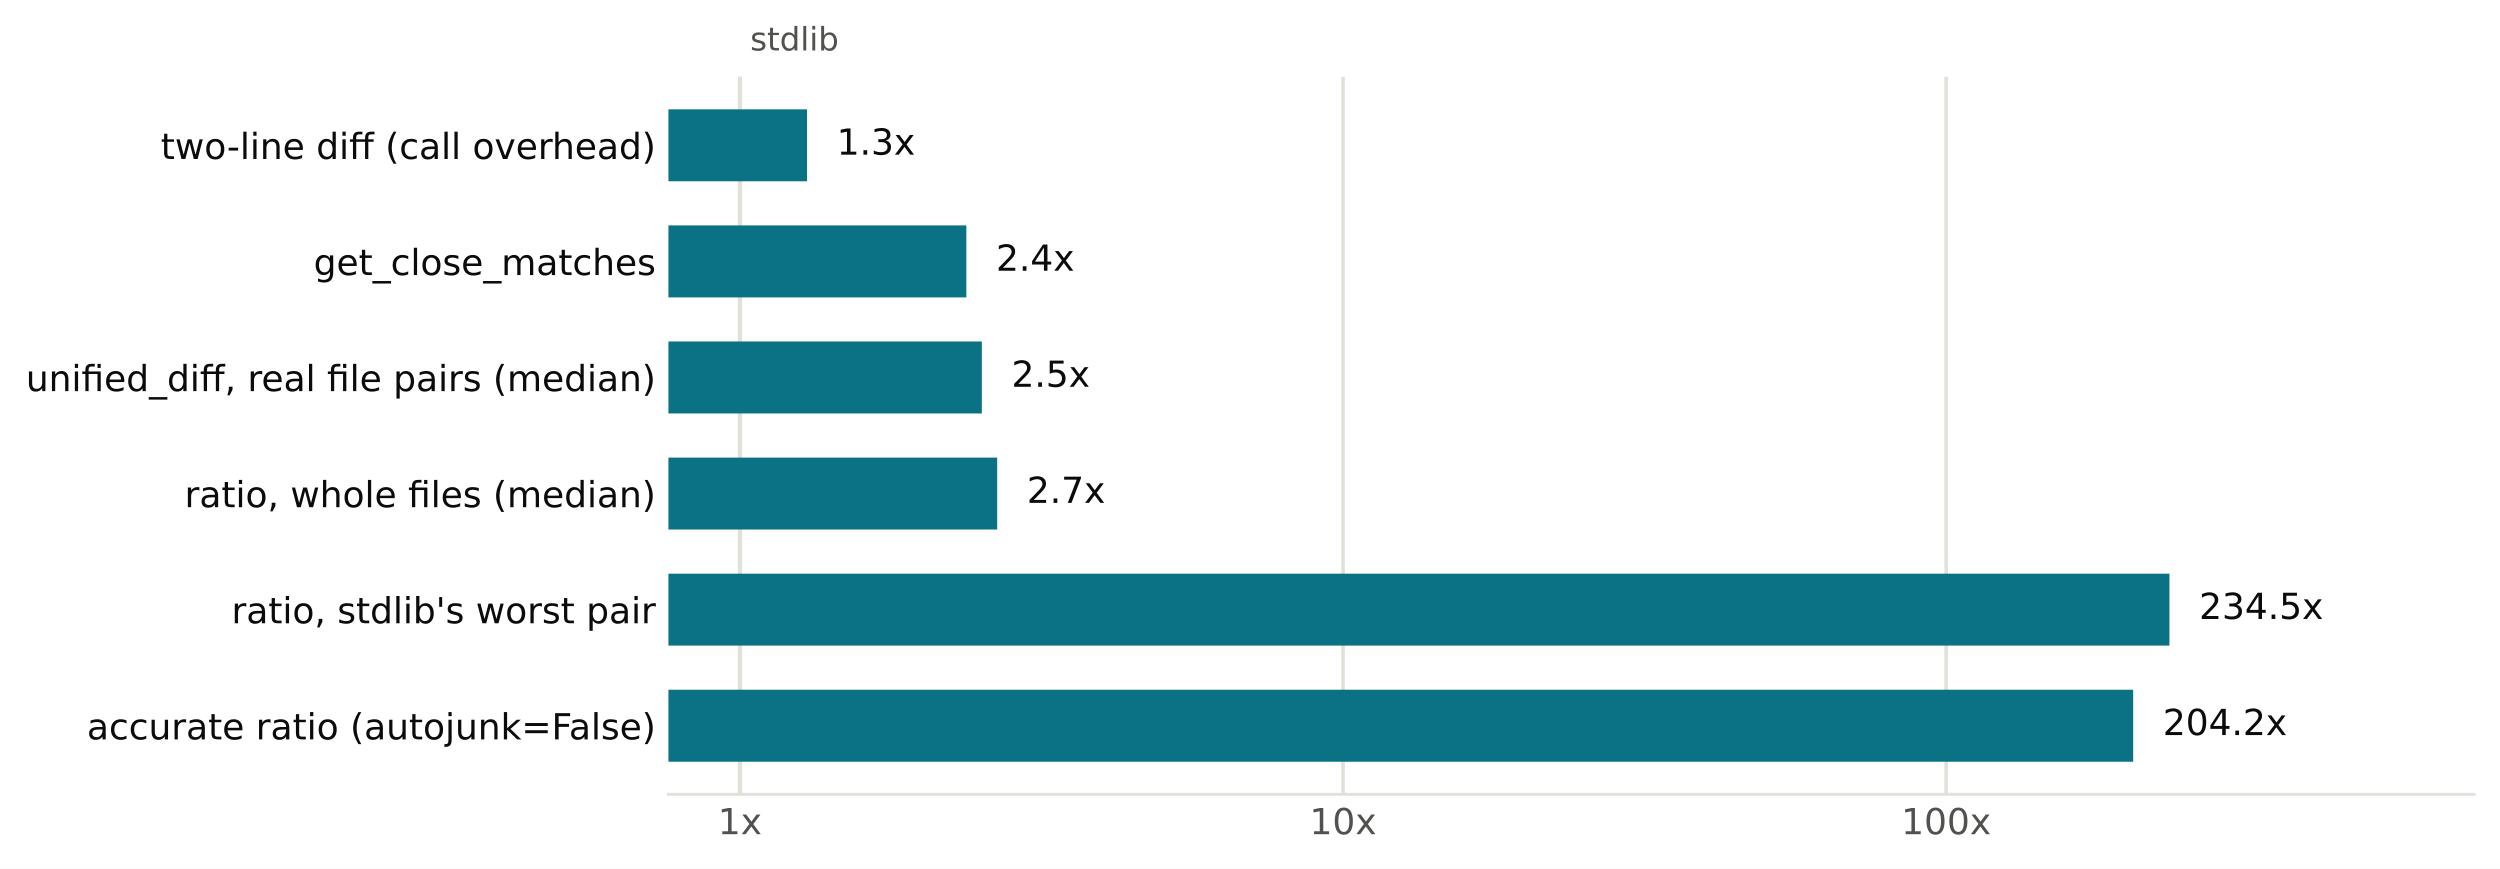
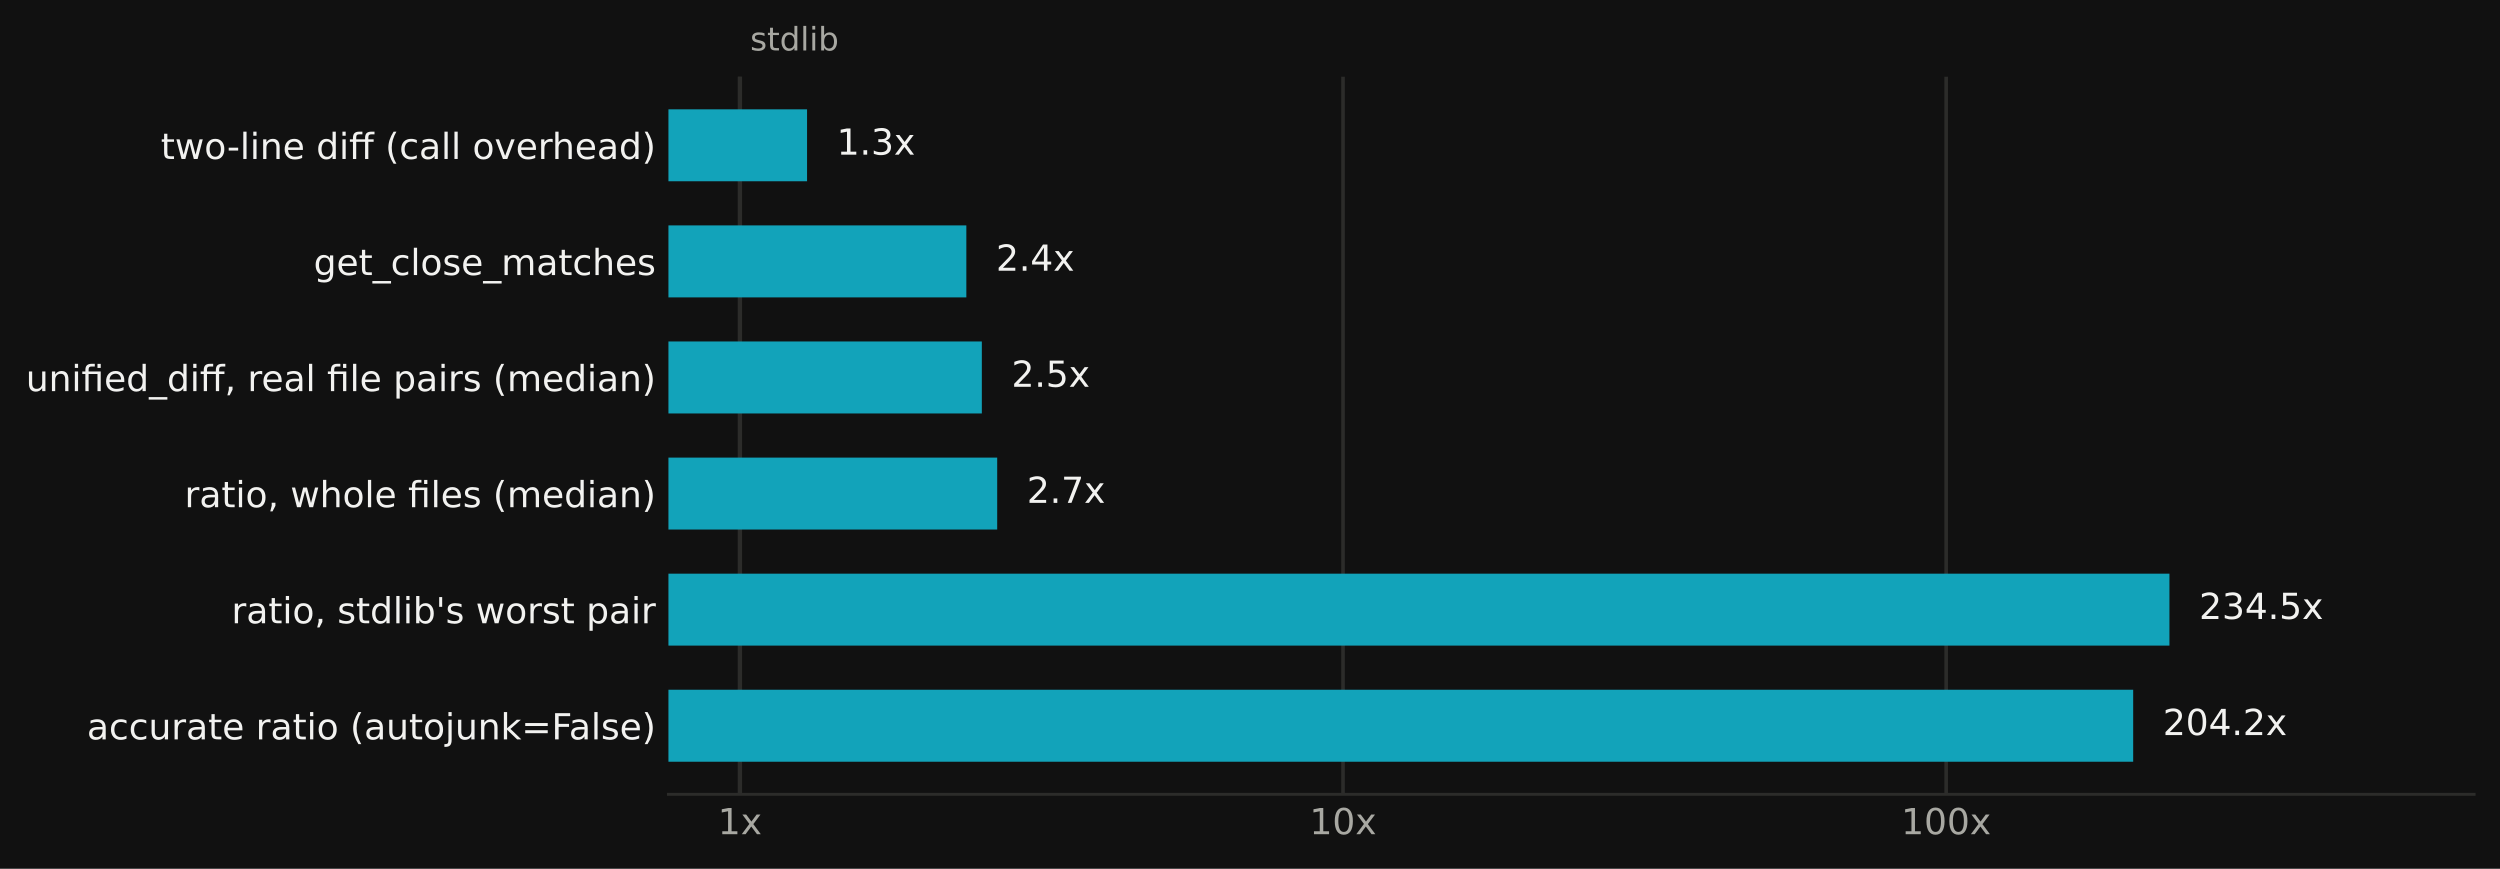
<svg xmlns="http://www.w3.org/2000/svg" xmlns:xlink="http://www.w3.org/1999/xlink" width="695.303pt" height="241.618pt" viewBox="0 0 695.303 241.618" version="1.1">
  <defs>
    <style type="text/css">*{stroke-linejoin: round; stroke-linecap: butt}</style>
  </defs>
  <g id="figure_1">
    <g id="patch_1">
-       <path d="M -0 241.618  L 695.303 241.618  L 695.303 0  L -0 0  z " style="fill: #ffffff" />
+       <path d="M -0 241.618  L 695.303 241.618  L 695.303 0  L -0 0  z " style="fill: #111111" />
    </g>
    <g id="axes_1">
      <g id="patch_2">
-         <path d="M 185.903 220.918  L 688.103 220.918  L 688.103 21.334  L 185.903 21.334  z " style="fill: #ffffff" />
+         <path d="M 185.903 220.918  L 688.103 220.918  L 688.103 21.334  L 185.903 21.334  z " style="fill: #111111" />
      </g>
      <g id="matplotlib.axis_1">
        <g id="xtick_1">
          <g id="line2d_1">
-             <path d="M 205.782 220.918  L 205.782 21.334  " clip-path="url(#p16077ed2a6)" style="fill: none; stroke: #e1e0d9; stroke-linecap: square" />
+             <path d="M 205.782 220.918  L 205.782 21.334  " clip-path="url(#p442c99be47)" style="fill: none; stroke: #2c2c2a; stroke-linecap: square" />
          </g>
          <g id="line2d_2" />
          <g id="text_1">
-             <g style="fill: #52514e" transform="translate(199.6418 232.0156) scale(0.1 -0.1)">
+             <g style="fill: #a8a8a2" transform="translate(199.6418 232.0156) scale(0.1 -0.1)">
              <defs>
                <path id="DejaVuSans-14" d="M 794 531  L 1825 531  L 1825 4091  L 703 3866  L 703 4441  L 1819 4666  L 2450 4666  L 2450 531  L 3481 531  L 3481 0  L 794 0  L 794 531  z " transform="scale(0.015625)" />
                <path id="DejaVuSans-5b" d="M 3513 3500  L 2247 1797  L 3578 0  L 2900 0  L 1881 1375  L 863 0  L 184 0  L 1544 1831  L 300 3500  L 978 3500  L 1906 2253  L 2834 3500  L 3513 3500  z " transform="scale(0.015625)" />
              </defs>
              <use xlink:href="#DejaVuSans-14" />
              <use xlink:href="#DejaVuSans-5b" transform="translate(63.625 0)" />
            </g>
          </g>
        </g>
        <g id="xtick_2">
          <g id="line2d_3">
-             <path d="M 373.524 220.918  L 373.524 21.334  " clip-path="url(#p16077ed2a6)" style="fill: none; stroke: #e1e0d9; stroke-linecap: square" />
+             <path d="M 373.524 220.918  L 373.524 21.334  " clip-path="url(#p442c99be47)" style="fill: none; stroke: #2c2c2a; stroke-linecap: square" />
          </g>
          <g id="line2d_4" />
          <g id="text_2">
-             <g style="fill: #52514e" transform="translate(364.2024 232.0156) scale(0.1 -0.1)">
+             <g style="fill: #a8a8a2" transform="translate(364.2024 232.0156) scale(0.1 -0.1)">
              <defs>
                <path id="DejaVuSans-13" d="M 2034 4250  Q 1547 4250 1301 3770  Q 1056 3291 1056 2328  Q 1056 1369 1301 889  Q 1547 409 2034 409  Q 2525 409 2770 889  Q 3016 1369 3016 2328  Q 3016 3291 2770 3770  Q 2525 4250 2034 4250  z M 2034 4750  Q 2819 4750 3233 4129  Q 3647 3509 3647 2328  Q 3647 1150 3233 529  Q 2819 -91 2034 -91  Q 1250 -91 836 529  Q 422 1150 422 2328  Q 422 3509 836 4129  Q 1250 4750 2034 4750  z " transform="scale(0.015625)" />
              </defs>
              <use xlink:href="#DejaVuSans-14" />
              <use xlink:href="#DejaVuSans-13" transform="translate(63.625 0)" />
              <use xlink:href="#DejaVuSans-5b" transform="translate(127.25 0)" />
            </g>
          </g>
        </g>
        <g id="xtick_3">
          <g id="line2d_5">
-             <path d="M 541.266 220.918  L 541.266 21.334  " clip-path="url(#p16077ed2a6)" style="fill: none; stroke: #e1e0d9; stroke-linecap: square" />
+             <path d="M 541.266 220.918  L 541.266 21.334  " clip-path="url(#p442c99be47)" style="fill: none; stroke: #2c2c2a; stroke-linecap: square" />
          </g>
          <g id="line2d_6" />
          <g id="text_3">
-             <g style="fill: #52514e" transform="translate(528.763 232.0156) scale(0.1 -0.1)">
+             <g style="fill: #a8a8a2" transform="translate(528.763 232.0156) scale(0.1 -0.1)">
              <use xlink:href="#DejaVuSans-14" />
              <use xlink:href="#DejaVuSans-13" transform="translate(63.625 0)" />
              <use xlink:href="#DejaVuSans-13" transform="translate(127.25 0)" />
              <use xlink:href="#DejaVuSans-5b" transform="translate(190.875 0)" />
            </g>
          </g>
        </g>
      </g>
      <g id="matplotlib.axis_2">
        <g id="ytick_1">
          <g id="line2d_7" />
          <g id="text_4">
-             <g style="fill: #0b0b0b" transform="translate(24.18125 205.6369) scale(0.1 -0.1)">
+             <g style="fill: #f2f2f0" transform="translate(24.18125 205.6369) scale(0.1 -0.1)">
              <defs>
                <path id="DejaVuSans-44" d="M 2194 1759  Q 1497 1759 1228 1600  Q 959 1441 959 1056  Q 959 750 1161 570  Q 1363 391 1709 391  Q 2188 391 2477 730  Q 2766 1069 2766 1631  L 2766 1759  L 2194 1759  z M 3341 1997  L 3341 0  L 2766 0  L 2766 531  Q 2569 213 2275 61  Q 1981 -91 1556 -91  Q 1019 -91 701 211  Q 384 513 384 1019  Q 384 1609 779 1909  Q 1175 2209 1959 2209  L 2766 2209  L 2766 2266  Q 2766 2663 2505 2880  Q 2244 3097 1772 3097  Q 1472 3097 1187 3025  Q 903 2953 641 2809  L 641 3341  Q 956 3463 1253 3523  Q 1550 3584 1831 3584  Q 2591 3584 2966 3190  Q 3341 2797 3341 1997  z " transform="scale(0.015625)" />
                <path id="DejaVuSans-46" d="M 3122 3366  L 3122 2828  Q 2878 2963 2633 3030  Q 2388 3097 2138 3097  Q 1578 3097 1268 2742  Q 959 2388 959 1747  Q 959 1106 1268 751  Q 1578 397 2138 397  Q 2388 397 2633 464  Q 2878 531 3122 666  L 3122 134  Q 2881 22 2623 -34  Q 2366 -91 2075 -91  Q 1284 -91 818 406  Q 353 903 353 1747  Q 353 2603 823 3093  Q 1294 3584 2113 3584  Q 2378 3584 2631 3529  Q 2884 3475 3122 3366  z " transform="scale(0.015625)" />
                <path id="DejaVuSans-58" d="M 544 1381  L 544 3500  L 1119 3500  L 1119 1403  Q 1119 906 1312 657  Q 1506 409 1894 409  Q 2359 409 2629 706  Q 2900 1003 2900 1516  L 2900 3500  L 3475 3500  L 3475 0  L 2900 0  L 2900 538  Q 2691 219 2414 64  Q 2138 -91 1772 -91  Q 1169 -91 856 284  Q 544 659 544 1381  z M 1991 3584  L 1991 3584  z " transform="scale(0.015625)" />
                <path id="DejaVuSans-55" d="M 2631 2963  Q 2534 3019 2420 3045  Q 2306 3072 2169 3072  Q 1681 3072 1420 2755  Q 1159 2438 1159 1844  L 1159 0  L 581 0  L 581 3500  L 1159 3500  L 1159 2956  Q 1341 3275 1631 3429  Q 1922 3584 2338 3584  Q 2397 3584 2469 3576  Q 2541 3569 2628 3553  L 2631 2963  z " transform="scale(0.015625)" />
                <path id="DejaVuSans-57" d="M 1172 4494  L 1172 3500  L 2356 3500  L 2356 3053  L 1172 3053  L 1172 1153  Q 1172 725 1289 603  Q 1406 481 1766 481  L 2356 481  L 2356 0  L 1766 0  Q 1100 0 847 248  Q 594 497 594 1153  L 594 3053  L 172 3053  L 172 3500  L 594 3500  L 594 4494  L 1172 4494  z " transform="scale(0.015625)" />
                <path id="DejaVuSans-48" d="M 3597 1894  L 3597 1613  L 953 1613  Q 991 1019 1311 708  Q 1631 397 2203 397  Q 2534 397 2845 478  Q 3156 559 3463 722  L 3463 178  Q 3153 47 2828 -22  Q 2503 -91 2169 -91  Q 1331 -91 842 396  Q 353 884 353 1716  Q 353 2575 817 3079  Q 1281 3584 2069 3584  Q 2775 3584 3186 3129  Q 3597 2675 3597 1894  z M 3022 2063  Q 3016 2534 2758 2815  Q 2500 3097 2075 3097  Q 1594 3097 1305 2825  Q 1016 2553 972 2059  L 3022 2063  z " transform="scale(0.015625)" />
                <path id="DejaVuSans-3" transform="scale(0.015625)" />
                <path id="DejaVuSans-4c" d="M 603 3500  L 1178 3500  L 1178 0  L 603 0  L 603 3500  z M 603 4863  L 1178 4863  L 1178 4134  L 603 4134  L 603 4863  z " transform="scale(0.015625)" />
                <path id="DejaVuSans-52" d="M 1959 3097  Q 1497 3097 1228 2736  Q 959 2375 959 1747  Q 959 1119 1226 758  Q 1494 397 1959 397  Q 2419 397 2687 759  Q 2956 1122 2956 1747  Q 2956 2369 2687 2733  Q 2419 3097 1959 3097  z M 1959 3584  Q 2709 3584 3137 3096  Q 3566 2609 3566 1747  Q 3566 888 3137 398  Q 2709 -91 1959 -91  Q 1206 -91 779 398  Q 353 888 353 1747  Q 353 2609 779 3096  Q 1206 3584 1959 3584  z " transform="scale(0.015625)" />
                <path id="DejaVuSans-b" d="M 1984 4856  Q 1566 4138 1362 3434  Q 1159 2731 1159 2009  Q 1159 1288 1364 580  Q 1569 -128 1984 -844  L 1484 -844  Q 1016 -109 783 600  Q 550 1309 550 2009  Q 550 2706 781 3412  Q 1013 4119 1484 4856  L 1984 4856  z " transform="scale(0.015625)" />
                <path id="DejaVuSans-4d" d="M 603 3500  L 1178 3500  L 1178 -63  Q 1178 -731 923 -1031  Q 669 -1331 103 -1331  L -116 -1331  L -116 -844  L 38 -844  Q 366 -844 484 -692  Q 603 -541 603 -63  L 603 3500  z M 603 4863  L 1178 4863  L 1178 4134  L 603 4134  L 603 4863  z " transform="scale(0.015625)" />
                <path id="DejaVuSans-51" d="M 3513 2113  L 3513 0  L 2938 0  L 2938 2094  Q 2938 2591 2744 2837  Q 2550 3084 2163 3084  Q 1697 3084 1428 2787  Q 1159 2491 1159 1978  L 1159 0  L 581 0  L 581 3500  L 1159 3500  L 1159 2956  Q 1366 3272 1645 3428  Q 1925 3584 2291 3584  Q 2894 3584 3203 3211  Q 3513 2838 3513 2113  z " transform="scale(0.015625)" />
                <path id="DejaVuSans-4e" d="M 581 4863  L 1159 4863  L 1159 1991  L 2875 3500  L 3609 3500  L 1753 1863  L 3688 0  L 2938 0  L 1159 1709  L 1159 0  L 581 0  L 581 4863  z " transform="scale(0.015625)" />
                <path id="DejaVuSans-20" d="M 678 2906  L 4684 2906  L 4684 2381  L 678 2381  L 678 2906  z M 678 1631  L 4684 1631  L 4684 1100  L 678 1100  L 678 1631  z " transform="scale(0.015625)" />
                <path id="DejaVuSans-29" d="M 628 4666  L 3309 4666  L 3309 4134  L 1259 4134  L 1259 2759  L 3109 2759  L 3109 2228  L 1259 2228  L 1259 0  L 628 0  L 628 4666  z " transform="scale(0.015625)" />
                <path id="DejaVuSans-4f" d="M 603 4863  L 1178 4863  L 1178 0  L 603 0  L 603 4863  z " transform="scale(0.015625)" />
                <path id="DejaVuSans-56" d="M 2834 3397  L 2834 2853  Q 2591 2978 2328 3040  Q 2066 3103 1784 3103  Q 1356 3103 1142 2972  Q 928 2841 928 2578  Q 928 2378 1081 2264  Q 1234 2150 1697 2047  L 1894 2003  Q 2506 1872 2764 1633  Q 3022 1394 3022 966  Q 3022 478 2636 193  Q 2250 -91 1575 -91  Q 1294 -91 989 -36  Q 684 19 347 128  L 347 722  Q 666 556 975 473  Q 1284 391 1588 391  Q 1994 391 2212 530  Q 2431 669 2431 922  Q 2431 1156 2273 1281  Q 2116 1406 1581 1522  L 1381 1569  Q 847 1681 609 1914  Q 372 2147 372 2553  Q 372 3047 722 3315  Q 1072 3584 1716 3584  Q 2034 3584 2315 3537  Q 2597 3491 2834 3397  z " transform="scale(0.015625)" />
                <path id="DejaVuSans-c" d="M 513 4856  L 1013 4856  Q 1481 4119 1714 3412  Q 1947 2706 1947 2009  Q 1947 1309 1714 600  Q 1481 -109 1013 -844  L 513 -844  Q 928 -128 1133 580  Q 1338 1288 1338 2009  Q 1338 2731 1133 3434  Q 928 4138 513 4856  z " transform="scale(0.015625)" />
              </defs>
              <use xlink:href="#DejaVuSans-44" />
              <use xlink:href="#DejaVuSans-46" transform="translate(61.28125 0)" />
              <use xlink:href="#DejaVuSans-46" transform="translate(116.2656 0)" />
              <use xlink:href="#DejaVuSans-58" transform="translate(171.25 0)" />
              <use xlink:href="#DejaVuSans-55" transform="translate(234.625 0)" />
              <use xlink:href="#DejaVuSans-44" transform="translate(275.7344 0)" />
              <use xlink:href="#DejaVuSans-57" transform="translate(337.0156 0)" />
              <use xlink:href="#DejaVuSans-48" transform="translate(376.2188 0)" />
              <use xlink:href="#DejaVuSans-3" transform="translate(437.75 0)" />
              <use xlink:href="#DejaVuSans-55" transform="translate(469.5312 0)" />
              <use xlink:href="#DejaVuSans-44" transform="translate(510.6406 0)" />
              <use xlink:href="#DejaVuSans-57" transform="translate(571.9219 0)" />
              <use xlink:href="#DejaVuSans-4c" transform="translate(611.125 0)" />
              <use xlink:href="#DejaVuSans-52" transform="translate(638.9062 0)" />
              <use xlink:href="#DejaVuSans-3" transform="translate(700.0938 0)" />
              <use xlink:href="#DejaVuSans-b" transform="translate(731.875 0)" />
              <use xlink:href="#DejaVuSans-44" transform="translate(770.8906 0)" />
              <use xlink:href="#DejaVuSans-58" transform="translate(832.1719 0)" />
              <use xlink:href="#DejaVuSans-57" transform="translate(895.5469 0)" />
              <use xlink:href="#DejaVuSans-52" transform="translate(934.75 0)" />
              <use xlink:href="#DejaVuSans-4d" transform="translate(995.9375 0)" />
              <use xlink:href="#DejaVuSans-58" transform="translate(1023.719 0)" />
              <use xlink:href="#DejaVuSans-51" transform="translate(1087.094 0)" />
              <use xlink:href="#DejaVuSans-4e" transform="translate(1150.469 0)" />
              <use xlink:href="#DejaVuSans-20" transform="translate(1208.375 0)" />
              <use xlink:href="#DejaVuSans-29" transform="translate(1292.172 0)" />
              <use xlink:href="#DejaVuSans-44" transform="translate(1340.516 0)" />
              <use xlink:href="#DejaVuSans-4f" transform="translate(1401.797 0)" />
              <use xlink:href="#DejaVuSans-56" transform="translate(1429.578 0)" />
              <use xlink:href="#DejaVuSans-48" transform="translate(1481.672 0)" />
              <use xlink:href="#DejaVuSans-c" transform="translate(1543.203 0)" />
            </g>
          </g>
        </g>
        <g id="ytick_2">
          <g id="line2d_8" />
          <g id="text_5">
-             <g style="fill: #0b0b0b" transform="translate(64.39062 173.3522) scale(0.1 -0.1)">
+             <g style="fill: #f2f2f0" transform="translate(64.39062 173.3522) scale(0.1 -0.1)">
              <defs>
                <path id="DejaVuSans-f" d="M 750 794  L 1409 794  L 1409 256  L 897 -744  L 494 -744  L 750 256  L 750 794  z " transform="scale(0.015625)" />
                <path id="DejaVuSans-47" d="M 2906 2969  L 2906 4863  L 3481 4863  L 3481 0  L 2906 0  L 2906 525  Q 2725 213 2448 61  Q 2172 -91 1784 -91  Q 1150 -91 751 415  Q 353 922 353 1747  Q 353 2572 751 3078  Q 1150 3584 1784 3584  Q 2172 3584 2448 3432  Q 2725 3281 2906 2969  z M 947 1747  Q 947 1113 1208 752  Q 1469 391 1925 391  Q 2381 391 2643 752  Q 2906 1113 2906 1747  Q 2906 2381 2643 2742  Q 2381 3103 1925 3103  Q 1469 3103 1208 2742  Q 947 2381 947 1747  z " transform="scale(0.015625)" />
                <path id="DejaVuSans-45" d="M 3116 1747  Q 3116 2381 2855 2742  Q 2594 3103 2138 3103  Q 1681 3103 1420 2742  Q 1159 2381 1159 1747  Q 1159 1113 1420 752  Q 1681 391 2138 391  Q 2594 391 2855 752  Q 3116 1113 3116 1747  z M 1159 2969  Q 1341 3281 1617 3432  Q 1894 3584 2278 3584  Q 2916 3584 3314 3078  Q 3713 2572 3713 1747  Q 3713 922 3314 415  Q 2916 -91 2278 -91  Q 1894 -91 1617 61  Q 1341 213 1159 525  L 1159 0  L 581 0  L 581 4863  L 1159 4863  L 1159 2969  z " transform="scale(0.015625)" />
                <path id="DejaVuSans-a" d="M 1147 4666  L 1147 2931  L 616 2931  L 616 4666  L 1147 4666  z " transform="scale(0.015625)" />
                <path id="DejaVuSans-5a" d="M 269 3500  L 844 3500  L 1563 769  L 2278 3500  L 2956 3500  L 3675 769  L 4391 3500  L 4966 3500  L 4050 0  L 3372 0  L 2619 2869  L 1863 0  L 1184 0  L 269 3500  z " transform="scale(0.015625)" />
                <path id="DejaVuSans-53" d="M 1159 525  L 1159 -1331  L 581 -1331  L 581 3500  L 1159 3500  L 1159 2969  Q 1341 3281 1617 3432  Q 1894 3584 2278 3584  Q 2916 3584 3314 3078  Q 3713 2572 3713 1747  Q 3713 922 3314 415  Q 2916 -91 2278 -91  Q 1894 -91 1617 61  Q 1341 213 1159 525  z M 3116 1747  Q 3116 2381 2855 2742  Q 2594 3103 2138 3103  Q 1681 3103 1420 2742  Q 1159 2381 1159 1747  Q 1159 1113 1420 752  Q 1681 391 2138 391  Q 2594 391 2855 752  Q 3116 1113 3116 1747  z " transform="scale(0.015625)" />
              </defs>
              <use xlink:href="#DejaVuSans-55" />
              <use xlink:href="#DejaVuSans-44" transform="translate(41.10938 0)" />
              <use xlink:href="#DejaVuSans-57" transform="translate(102.3906 0)" />
              <use xlink:href="#DejaVuSans-4c" transform="translate(141.5938 0)" />
              <use xlink:href="#DejaVuSans-52" transform="translate(169.375 0)" />
              <use xlink:href="#DejaVuSans-f" transform="translate(230.5625 0)" />
              <use xlink:href="#DejaVuSans-3" transform="translate(262.3438 0)" />
              <use xlink:href="#DejaVuSans-56" transform="translate(294.125 0)" />
              <use xlink:href="#DejaVuSans-57" transform="translate(346.2188 0)" />
              <use xlink:href="#DejaVuSans-47" transform="translate(385.4219 0)" />
              <use xlink:href="#DejaVuSans-4f" transform="translate(448.9062 0)" />
              <use xlink:href="#DejaVuSans-4c" transform="translate(476.6875 0)" />
              <use xlink:href="#DejaVuSans-45" transform="translate(504.4688 0)" />
              <use xlink:href="#DejaVuSans-a" transform="translate(567.9531 0)" />
              <use xlink:href="#DejaVuSans-56" transform="translate(595.4375 0)" />
              <use xlink:href="#DejaVuSans-3" transform="translate(647.5312 0)" />
              <use xlink:href="#DejaVuSans-5a" transform="translate(679.3125 0)" />
              <use xlink:href="#DejaVuSans-52" transform="translate(761.0938 0)" />
              <use xlink:href="#DejaVuSans-55" transform="translate(822.2812 0)" />
              <use xlink:href="#DejaVuSans-56" transform="translate(863.3906 0)" />
              <use xlink:href="#DejaVuSans-57" transform="translate(915.4844 0)" />
              <use xlink:href="#DejaVuSans-3" transform="translate(954.6875 0)" />
              <use xlink:href="#DejaVuSans-53" transform="translate(986.4688 0)" />
              <use xlink:href="#DejaVuSans-44" transform="translate(1049.953 0)" />
              <use xlink:href="#DejaVuSans-4c" transform="translate(1111.234 0)" />
              <use xlink:href="#DejaVuSans-55" transform="translate(1139.016 0)" />
            </g>
          </g>
        </g>
        <g id="ytick_3">
          <g id="line2d_9" />
          <g id="text_6">
-             <g style="fill: #0b0b0b" transform="translate(51.34063 141.0675) scale(0.1 -0.1)">
+             <g style="fill: #f2f2f0" transform="translate(51.34063 141.0675) scale(0.1 -0.1)">
              <defs>
                <path id="DejaVuSans-4b" d="M 3513 2113  L 3513 0  L 2938 0  L 2938 2094  Q 2938 2591 2744 2837  Q 2550 3084 2163 3084  Q 1697 3084 1428 2787  Q 1159 2491 1159 1978  L 1159 0  L 581 0  L 581 4863  L 1159 4863  L 1159 2956  Q 1366 3272 1645 3428  Q 1925 3584 2291 3584  Q 2894 3584 3203 3211  Q 3513 2838 3513 2113  z " transform="scale(0.015625)" />
                <path id="DejaVuSans-13af" d="M 3431 3500  L 3431 0  L 2853 0  L 2853 3053  L 1275 3053  L 1275 0  L 697 0  L 697 3053  L 147 3053  L 147 3500  L 697 3500  L 697 3744  Q 697 4316 967 4589  Q 1238 4863 1797 4863  L 2375 4863  L 2375 4384  L 1825 4384  Q 1516 4384 1395 4259  Q 1275 4134 1275 3809  L 1275 3500  L 3431 3500  z M 2853 4856  L 3431 4856  L 3431 4128  L 2853 4128  L 2853 4856  z " transform="scale(0.015625)" />
                <path id="DejaVuSans-50" d="M 3328 2828  Q 3544 3216 3844 3400  Q 4144 3584 4550 3584  Q 5097 3584 5394 3201  Q 5691 2819 5691 2113  L 5691 0  L 5113 0  L 5113 2094  Q 5113 2597 4934 2840  Q 4756 3084 4391 3084  Q 3944 3084 3684 2787  Q 3425 2491 3425 1978  L 3425 0  L 2847 0  L 2847 2094  Q 2847 2600 2669 2842  Q 2491 3084 2119 3084  Q 1678 3084 1418 2786  Q 1159 2488 1159 1978  L 1159 0  L 581 0  L 581 3500  L 1159 3500  L 1159 2956  Q 1356 3278 1631 3431  Q 1906 3584 2284 3584  Q 2666 3584 2933 3390  Q 3200 3197 3328 2828  z " transform="scale(0.015625)" />
              </defs>
              <use xlink:href="#DejaVuSans-55" />
              <use xlink:href="#DejaVuSans-44" transform="translate(41.10938 0)" />
              <use xlink:href="#DejaVuSans-57" transform="translate(102.3906 0)" />
              <use xlink:href="#DejaVuSans-4c" transform="translate(141.5938 0)" />
              <use xlink:href="#DejaVuSans-52" transform="translate(169.375 0)" />
              <use xlink:href="#DejaVuSans-f" transform="translate(230.5625 0)" />
              <use xlink:href="#DejaVuSans-3" transform="translate(262.3438 0)" />
              <use xlink:href="#DejaVuSans-5a" transform="translate(294.125 0)" />
              <use xlink:href="#DejaVuSans-4b" transform="translate(375.9062 0)" />
              <use xlink:href="#DejaVuSans-52" transform="translate(439.2812 0)" />
              <use xlink:href="#DejaVuSans-4f" transform="translate(500.4688 0)" />
              <use xlink:href="#DejaVuSans-48" transform="translate(528.25 0)" />
              <use xlink:href="#DejaVuSans-3" transform="translate(589.7812 0)" />
              <use xlink:href="#DejaVuSans-13af" transform="translate(621.5625 0)" />
              <use xlink:href="#DejaVuSans-4f" transform="translate(684.5469 0)" />
              <use xlink:href="#DejaVuSans-48" transform="translate(712.3281 0)" />
              <use xlink:href="#DejaVuSans-56" transform="translate(773.8594 0)" />
              <use xlink:href="#DejaVuSans-3" transform="translate(825.9531 0)" />
              <use xlink:href="#DejaVuSans-b" transform="translate(857.7344 0)" />
              <use xlink:href="#DejaVuSans-50" transform="translate(896.75 0)" />
              <use xlink:href="#DejaVuSans-48" transform="translate(994.1562 0)" />
              <use xlink:href="#DejaVuSans-47" transform="translate(1055.688 0)" />
              <use xlink:href="#DejaVuSans-4c" transform="translate(1119.172 0)" />
              <use xlink:href="#DejaVuSans-44" transform="translate(1146.953 0)" />
              <use xlink:href="#DejaVuSans-51" transform="translate(1208.234 0)" />
              <use xlink:href="#DejaVuSans-c" transform="translate(1271.609 0)" />
            </g>
          </g>
        </g>
        <g id="ytick_4">
          <g id="line2d_10" />
          <g id="text_7">
-             <g style="fill: #0b0b0b" transform="translate(7.2 108.7828) scale(0.1 -0.1)">
+             <g style="fill: #f2f2f0" transform="translate(7.2 108.7828) scale(0.1 -0.1)">
              <defs>
                <path id="DejaVuSans-42" d="M 3263 -1063  L 3263 -1509  L -63 -1509  L -63 -1063  L 3263 -1063  z " transform="scale(0.015625)" />
                <path id="DejaVuSans-13ae" d="M 4531 4863  L 4531 4384  L 3981 4384  Q 3672 4384 3551 4259  Q 3431 4134 3431 3809  L 3431 3500  L 4378 3500  L 4378 3053  L 3431 3053  L 3431 0  L 2853 0  L 2853 3053  L 1275 3053  L 1275 0  L 697 0  L 697 3053  L 147 3053  L 147 3500  L 697 3500  L 697 3744  Q 697 4328 969 4595  Q 1241 4863 1831 4863  L 2375 4863  L 2375 4384  L 1825 4384  Q 1516 4384 1394 4259  Q 1275 4134 1275 3809  L 1275 3500  L 2853 3500  L 2853 3744  Q 2853 4328 3125 4595  Q 3397 4863 3988 4863  L 4531 4863  z " transform="scale(0.015625)" />
              </defs>
              <use xlink:href="#DejaVuSans-58" />
              <use xlink:href="#DejaVuSans-51" transform="translate(63.375 0)" />
              <use xlink:href="#DejaVuSans-4c" transform="translate(126.75 0)" />
              <use xlink:href="#DejaVuSans-13af" transform="translate(154.5312 0)" />
              <use xlink:href="#DejaVuSans-48" transform="translate(217.5156 0)" />
              <use xlink:href="#DejaVuSans-47" transform="translate(279.0469 0)" />
              <use xlink:href="#DejaVuSans-42" transform="translate(342.5312 0)" />
              <use xlink:href="#DejaVuSans-47" transform="translate(392.5312 0)" />
              <use xlink:href="#DejaVuSans-4c" transform="translate(456.0156 0)" />
              <use xlink:href="#DejaVuSans-13ae" transform="translate(483.7969 0)" />
              <use xlink:href="#DejaVuSans-f" transform="translate(552.6875 0)" />
              <use xlink:href="#DejaVuSans-3" transform="translate(584.4688 0)" />
              <use xlink:href="#DejaVuSans-55" transform="translate(616.25 0)" />
              <use xlink:href="#DejaVuSans-48" transform="translate(655.1562 0)" />
              <use xlink:href="#DejaVuSans-44" transform="translate(716.6875 0)" />
              <use xlink:href="#DejaVuSans-4f" transform="translate(777.9688 0)" />
              <use xlink:href="#DejaVuSans-3" transform="translate(805.75 0)" />
              <use xlink:href="#DejaVuSans-13af" transform="translate(837.5312 0)" />
              <use xlink:href="#DejaVuSans-4f" transform="translate(900.5156 0)" />
              <use xlink:href="#DejaVuSans-48" transform="translate(928.2969 0)" />
              <use xlink:href="#DejaVuSans-3" transform="translate(989.8281 0)" />
              <use xlink:href="#DejaVuSans-53" transform="translate(1021.609 0)" />
              <use xlink:href="#DejaVuSans-44" transform="translate(1085.094 0)" />
              <use xlink:href="#DejaVuSans-4c" transform="translate(1146.375 0)" />
              <use xlink:href="#DejaVuSans-55" transform="translate(1174.156 0)" />
              <use xlink:href="#DejaVuSans-56" transform="translate(1215.266 0)" />
              <use xlink:href="#DejaVuSans-3" transform="translate(1267.359 0)" />
              <use xlink:href="#DejaVuSans-b" transform="translate(1299.141 0)" />
              <use xlink:href="#DejaVuSans-50" transform="translate(1338.156 0)" />
              <use xlink:href="#DejaVuSans-48" transform="translate(1435.562 0)" />
              <use xlink:href="#DejaVuSans-47" transform="translate(1497.094 0)" />
              <use xlink:href="#DejaVuSans-4c" transform="translate(1560.578 0)" />
              <use xlink:href="#DejaVuSans-44" transform="translate(1588.359 0)" />
              <use xlink:href="#DejaVuSans-51" transform="translate(1649.641 0)" />
              <use xlink:href="#DejaVuSans-c" transform="translate(1713.016 0)" />
            </g>
          </g>
        </g>
        <g id="ytick_5">
          <g id="line2d_11" />
          <g id="text_8">
-             <g style="fill: #0b0b0b" transform="translate(87.23594 76.49814) scale(0.1 -0.1)">
+             <g style="fill: #f2f2f0" transform="translate(87.23594 76.49814) scale(0.1 -0.1)">
              <defs>
                <path id="DejaVuSans-4a" d="M 2906 1791  Q 2906 2416 2648 2759  Q 2391 3103 1925 3103  Q 1463 3103 1205 2759  Q 947 2416 947 1791  Q 947 1169 1205 825  Q 1463 481 1925 481  Q 2391 481 2648 825  Q 2906 1169 2906 1791  z M 3481 434  Q 3481 -459 3084 -895  Q 2688 -1331 1869 -1331  Q 1566 -1331 1297 -1286  Q 1028 -1241 775 -1147  L 775 -588  Q 1028 -725 1275 -790  Q 1522 -856 1778 -856  Q 2344 -856 2625 -561  Q 2906 -266 2906 331  L 2906 616  Q 2728 306 2450 153  Q 2172 0 1784 0  Q 1141 0 747 490  Q 353 981 353 1791  Q 353 2603 747 3093  Q 1141 3584 1784 3584  Q 2172 3584 2450 3431  Q 2728 3278 2906 2969  L 2906 3500  L 3481 3500  L 3481 434  z " transform="scale(0.015625)" />
              </defs>
              <use xlink:href="#DejaVuSans-4a" />
              <use xlink:href="#DejaVuSans-48" transform="translate(63.48438 0)" />
              <use xlink:href="#DejaVuSans-57" transform="translate(125.0156 0)" />
              <use xlink:href="#DejaVuSans-42" transform="translate(164.2188 0)" />
              <use xlink:href="#DejaVuSans-46" transform="translate(214.2188 0)" />
              <use xlink:href="#DejaVuSans-4f" transform="translate(269.2031 0)" />
              <use xlink:href="#DejaVuSans-52" transform="translate(296.9844 0)" />
              <use xlink:href="#DejaVuSans-56" transform="translate(358.1719 0)" />
              <use xlink:href="#DejaVuSans-48" transform="translate(410.2656 0)" />
              <use xlink:href="#DejaVuSans-42" transform="translate(471.7969 0)" />
              <use xlink:href="#DejaVuSans-50" transform="translate(521.7969 0)" />
              <use xlink:href="#DejaVuSans-44" transform="translate(619.2031 0)" />
              <use xlink:href="#DejaVuSans-57" transform="translate(680.4844 0)" />
              <use xlink:href="#DejaVuSans-46" transform="translate(719.6875 0)" />
              <use xlink:href="#DejaVuSans-4b" transform="translate(774.6719 0)" />
              <use xlink:href="#DejaVuSans-48" transform="translate(838.0469 0)" />
              <use xlink:href="#DejaVuSans-56" transform="translate(899.5781 0)" />
            </g>
          </g>
        </g>
        <g id="ytick_6">
          <g id="line2d_12" />
          <g id="text_9">
-             <g style="fill: #0b0b0b" transform="translate(44.71563 44.21345) scale(0.1 -0.1)">
+             <g style="fill: #f2f2f0" transform="translate(44.71563 44.21345) scale(0.1 -0.1)">
              <defs>
                <path id="DejaVuSans-10" d="M 313 2009  L 1997 2009  L 1997 1497  L 313 1497  L 313 2009  z " transform="scale(0.015625)" />
                <path id="DejaVuSans-59" d="M 191 3500  L 800 3500  L 1894 563  L 2988 3500  L 3597 3500  L 2284 0  L 1503 0  L 191 3500  z " transform="scale(0.015625)" />
              </defs>
              <use xlink:href="#DejaVuSans-57" />
              <use xlink:href="#DejaVuSans-5a" transform="translate(39.20312 0)" />
              <use xlink:href="#DejaVuSans-52" transform="translate(120.9844 0)" />
              <use xlink:href="#DejaVuSans-10" transform="translate(184.0312 0)" />
              <use xlink:href="#DejaVuSans-4f" transform="translate(220.1094 0)" />
              <use xlink:href="#DejaVuSans-4c" transform="translate(247.8906 0)" />
              <use xlink:href="#DejaVuSans-51" transform="translate(275.6719 0)" />
              <use xlink:href="#DejaVuSans-48" transform="translate(339.0469 0)" />
              <use xlink:href="#DejaVuSans-3" transform="translate(400.5781 0)" />
              <use xlink:href="#DejaVuSans-47" transform="translate(432.3594 0)" />
              <use xlink:href="#DejaVuSans-4c" transform="translate(495.8438 0)" />
              <use xlink:href="#DejaVuSans-13ae" transform="translate(523.625 0)" />
              <use xlink:href="#DejaVuSans-3" transform="translate(592.5156 0)" />
              <use xlink:href="#DejaVuSans-b" transform="translate(624.2969 0)" />
              <use xlink:href="#DejaVuSans-46" transform="translate(663.3125 0)" />
              <use xlink:href="#DejaVuSans-44" transform="translate(718.2969 0)" />
              <use xlink:href="#DejaVuSans-4f" transform="translate(779.5781 0)" />
              <use xlink:href="#DejaVuSans-4f" transform="translate(807.3594 0)" />
              <use xlink:href="#DejaVuSans-3" transform="translate(835.1406 0)" />
              <use xlink:href="#DejaVuSans-52" transform="translate(866.9219 0)" />
              <use xlink:href="#DejaVuSans-59" transform="translate(928.1094 0)" />
              <use xlink:href="#DejaVuSans-48" transform="translate(987.2969 0)" />
              <use xlink:href="#DejaVuSans-55" transform="translate(1048.828 0)" />
              <use xlink:href="#DejaVuSans-4b" transform="translate(1088.188 0)" />
              <use xlink:href="#DejaVuSans-48" transform="translate(1151.562 0)" />
              <use xlink:href="#DejaVuSans-44" transform="translate(1213.094 0)" />
              <use xlink:href="#DejaVuSans-47" transform="translate(1274.375 0)" />
              <use xlink:href="#DejaVuSans-c" transform="translate(1337.859 0)" />
            </g>
          </g>
        </g>
      </g>
      <g id="line2d_13">
-         <path d="M 205.782 220.918  L 205.782 21.334  " clip-path="url(#p16077ed2a6)" style="fill: none; stroke: #e1e0d9; stroke-width: 1.2; stroke-linecap: square" />
+         <path d="M 205.782 220.918  L 205.782 21.334  " clip-path="url(#p442c99be47)" style="fill: none; stroke: #2c2c2a; stroke-width: 1.2; stroke-linecap: square" />
      </g>
      <g id="patch_3">
-         <path d="M 185.903 220.918  L 688.103 220.918  " style="fill: none; stroke: #e1e0d9; stroke-width: 0.8; stroke-linejoin: miter; stroke-linecap: square" />
+         <path d="M 185.903 220.918  L 688.103 220.918  " style="fill: none; stroke: #2c2c2a; stroke-width: 0.8; stroke-linejoin: miter; stroke-linecap: square" />
      </g>
      <g id="patch_4">
-         <path d="M -167536.057 211.846  L 593.281 211.846  L 593.281 191.829  L -167536.057 191.829  z " clip-path="url(#p16077ed2a6)" style="fill: #0b7285" />
+         <path d="M -167536.057 211.846  L 593.281 211.846  L 593.281 191.829  L -167536.057 191.829  z " clip-path="url(#p442c99be47)" style="fill: #12a3ba" />
      </g>
      <g id="patch_5">
-         <path d="M -167536.057 179.561  L 603.368 179.561  L 603.368 159.545  L -167536.057 159.545  z " clip-path="url(#p16077ed2a6)" style="fill: #0b7285" />
+         <path d="M -167536.057 179.561  L 603.368 179.561  L 603.368 159.545  L -167536.057 159.545  z " clip-path="url(#p442c99be47)" style="fill: #12a3ba" />
      </g>
      <g id="patch_6">
-         <path d="M -167536.057 147.277  L 277.339 147.277  L 277.339 127.26  L -167536.057 127.26  z " clip-path="url(#p16077ed2a6)" style="fill: #0b7285" />
+         <path d="M -167536.057 147.277  L 277.339 147.277  L 277.339 127.26  L -167536.057 127.26  z " clip-path="url(#p442c99be47)" style="fill: #12a3ba" />
      </g>
      <g id="patch_7">
-         <path d="M -167536.057 114.992  L 273.068 114.992  L 273.068 94.975  L -167536.057 94.975  z " clip-path="url(#p16077ed2a6)" style="fill: #0b7285" />
+         <path d="M -167536.057 114.992  L 273.068 114.992  L 273.068 94.975  L -167536.057 94.975  z " clip-path="url(#p442c99be47)" style="fill: #12a3ba" />
      </g>
      <g id="patch_8">
-         <path d="M -167536.057 82.707  L 268.761 82.707  L 268.761 62.691  L -167536.057 62.691  z " clip-path="url(#p16077ed2a6)" style="fill: #0b7285" />
+         <path d="M -167536.057 82.707  L 268.761 82.707  L 268.761 62.691  L -167536.057 62.691  z " clip-path="url(#p442c99be47)" style="fill: #12a3ba" />
      </g>
      <g id="patch_9">
-         <path d="M -167536.057 50.422  L 224.459 50.422  L 224.459 30.406  L -167536.057 30.406  z " clip-path="url(#p16077ed2a6)" style="fill: #0b7285" />
+         <path d="M -167536.057 50.422  L 224.459 50.422  L 224.459 30.406  L -167536.057 30.406  z " clip-path="url(#p442c99be47)" style="fill: #12a3ba" />
      </g>
      <g id="text_10">
-         <g style="fill: #52514e" transform="translate(205.7824 14.03859) scale(0.09 -0.09)">
+         <g style="fill: #a8a8a2" transform="translate(205.7824 14.03859) scale(0.09 -0.09)">
          <use xlink:href="#DejaVuSans-3" />
          <use xlink:href="#DejaVuSans-56" transform="translate(31.78125 0)" />
          <use xlink:href="#DejaVuSans-57" transform="translate(83.875 0)" />
          <use xlink:href="#DejaVuSans-47" transform="translate(123.0781 0)" />
          <use xlink:href="#DejaVuSans-4f" transform="translate(186.5625 0)" />
          <use xlink:href="#DejaVuSans-4c" transform="translate(214.3438 0)" />
          <use xlink:href="#DejaVuSans-45" transform="translate(242.125 0)" />
        </g>
      </g>
      <g id="text_11">
-         <g style="fill: #0b0b0b" transform="translate(601.5366 204.4354) scale(0.1 -0.1)">
+         <g style="fill: #f2f2f0" transform="translate(601.5366 204.4354) scale(0.1 -0.1)">
          <defs>
            <path id="DejaVuSans-15" d="M 1228 531  L 3431 531  L 3431 0  L 469 0  L 469 531  Q 828 903 1448 1529  Q 2069 2156 2228 2338  Q 2531 2678 2651 2914  Q 2772 3150 2772 3378  Q 2772 3750 2511 3984  Q 2250 4219 1831 4219  Q 1534 4219 1204 4116  Q 875 4013 500 3803  L 500 4441  Q 881 4594 1212 4672  Q 1544 4750 1819 4750  Q 2544 4750 2975 4387  Q 3406 4025 3406 3419  Q 3406 3131 3298 2873  Q 3191 2616 2906 2266  Q 2828 2175 2409 1742  Q 1991 1309 1228 531  z " transform="scale(0.015625)" />
            <path id="DejaVuSans-17" d="M 2419 4116  L 825 1625  L 2419 1625  L 2419 4116  z M 2253 4666  L 3047 4666  L 3047 1625  L 3713 1625  L 3713 1100  L 3047 1100  L 3047 0  L 2419 0  L 2419 1100  L 313 1100  L 313 1709  L 2253 4666  z " transform="scale(0.015625)" />
            <path id="DejaVuSans-11" d="M 684 794  L 1344 794  L 1344 0  L 684 0  L 684 794  z " transform="scale(0.015625)" />
          </defs>
          <use xlink:href="#DejaVuSans-15" />
          <use xlink:href="#DejaVuSans-13" transform="translate(63.625 0)" />
          <use xlink:href="#DejaVuSans-17" transform="translate(127.25 0)" />
          <use xlink:href="#DejaVuSans-11" transform="translate(190.875 0)" />
          <use xlink:href="#DejaVuSans-15" transform="translate(222.6562 0)" />
          <use xlink:href="#DejaVuSans-5b" transform="translate(286.2812 0)" />
        </g>
      </g>
      <g id="text_12">
-         <g style="fill: #0b0b0b" transform="translate(611.6243 172.1507) scale(0.1 -0.1)">
+         <g style="fill: #f2f2f0" transform="translate(611.6243 172.1507) scale(0.1 -0.1)">
          <defs>
            <path id="DejaVuSans-16" d="M 2597 2516  Q 3050 2419 3304 2112  Q 3559 1806 3559 1356  Q 3559 666 3084 287  Q 2609 -91 1734 -91  Q 1441 -91 1130 -33  Q 819 25 488 141  L 488 750  Q 750 597 1062 519  Q 1375 441 1716 441  Q 2309 441 2620 675  Q 2931 909 2931 1356  Q 2931 1769 2642 2001  Q 2353 2234 1838 2234  L 1294 2234  L 1294 2753  L 1863 2753  Q 2328 2753 2575 2939  Q 2822 3125 2822 3475  Q 2822 3834 2567 4026  Q 2313 4219 1838 4219  Q 1578 4219 1281 4162  Q 984 4106 628 3988  L 628 4550  Q 988 4650 1302 4700  Q 1616 4750 1894 4750  Q 2613 4750 3031 4423  Q 3450 4097 3450 3541  Q 3450 3153 3228 2886  Q 3006 2619 2597 2516  z " transform="scale(0.015625)" />
            <path id="DejaVuSans-18" d="M 691 4666  L 3169 4666  L 3169 4134  L 1269 4134  L 1269 2991  Q 1406 3038 1543 3061  Q 1681 3084 1819 3084  Q 2600 3084 3056 2656  Q 3513 2228 3513 1497  Q 3513 744 3044 326  Q 2575 -91 1722 -91  Q 1428 -91 1123 -41  Q 819 9 494 109  L 494 744  Q 775 591 1075 516  Q 1375 441 1709 441  Q 2250 441 2565 725  Q 2881 1009 2881 1497  Q 2881 1984 2565 2268  Q 2250 2553 1709 2553  Q 1456 2553 1204 2497  Q 953 2441 691 2322  L 691 4666  z " transform="scale(0.015625)" />
          </defs>
          <use xlink:href="#DejaVuSans-15" />
          <use xlink:href="#DejaVuSans-16" transform="translate(63.625 0)" />
          <use xlink:href="#DejaVuSans-17" transform="translate(127.25 0)" />
          <use xlink:href="#DejaVuSans-11" transform="translate(190.875 0)" />
          <use xlink:href="#DejaVuSans-18" transform="translate(222.6562 0)" />
          <use xlink:href="#DejaVuSans-5b" transform="translate(286.2812 0)" />
        </g>
      </g>
      <g id="text_13">
-         <g style="fill: #0b0b0b" transform="translate(285.5945 139.866) scale(0.1 -0.1)">
+         <g style="fill: #f2f2f0" transform="translate(285.5945 139.866) scale(0.1 -0.1)">
          <defs>
            <path id="DejaVuSans-1a" d="M 525 4666  L 3525 4666  L 3525 4397  L 1831 0  L 1172 0  L 2766 4134  L 525 4134  L 525 4666  z " transform="scale(0.015625)" />
          </defs>
          <use xlink:href="#DejaVuSans-15" />
          <use xlink:href="#DejaVuSans-11" transform="translate(63.625 0)" />
          <use xlink:href="#DejaVuSans-1a" transform="translate(95.40625 0)" />
          <use xlink:href="#DejaVuSans-5b" transform="translate(159.0312 0)" />
        </g>
      </g>
      <g id="text_14">
-         <g style="fill: #0b0b0b" transform="translate(281.3242 107.5813) scale(0.1 -0.1)">
+         <g style="fill: #f2f2f0" transform="translate(281.3242 107.5813) scale(0.1 -0.1)">
          <use xlink:href="#DejaVuSans-15" />
          <use xlink:href="#DejaVuSans-11" transform="translate(63.625 0)" />
          <use xlink:href="#DejaVuSans-18" transform="translate(95.40625 0)" />
          <use xlink:href="#DejaVuSans-5b" transform="translate(159.0312 0)" />
        </g>
      </g>
      <g id="text_15">
-         <g style="fill: #0b0b0b" transform="translate(277.0164 75.29658) scale(0.1 -0.1)">
+         <g style="fill: #f2f2f0" transform="translate(277.0164 75.29658) scale(0.1 -0.1)">
          <use xlink:href="#DejaVuSans-15" />
          <use xlink:href="#DejaVuSans-11" transform="translate(63.625 0)" />
          <use xlink:href="#DejaVuSans-17" transform="translate(95.40625 0)" />
          <use xlink:href="#DejaVuSans-5b" transform="translate(159.0312 0)" />
        </g>
      </g>
      <g id="text_16">
-         <g style="fill: #0b0b0b" transform="translate(232.715 43.01188) scale(0.1 -0.1)">
+         <g style="fill: #f2f2f0" transform="translate(232.715 43.01188) scale(0.1 -0.1)">
          <use xlink:href="#DejaVuSans-14" />
          <use xlink:href="#DejaVuSans-11" transform="translate(63.625 0)" />
          <use xlink:href="#DejaVuSans-16" transform="translate(95.40625 0)" />
          <use xlink:href="#DejaVuSans-5b" transform="translate(159.0312 0)" />
        </g>
      </g>
    </g>
  </g>
  <defs>
-     <clipPath id="p16077ed2a6">
+     <clipPath id="p442c99be47">
      <rect x="185.903" y="21.334" width="502.2" height="199.584" />
    </clipPath>
  </defs>
</svg>
